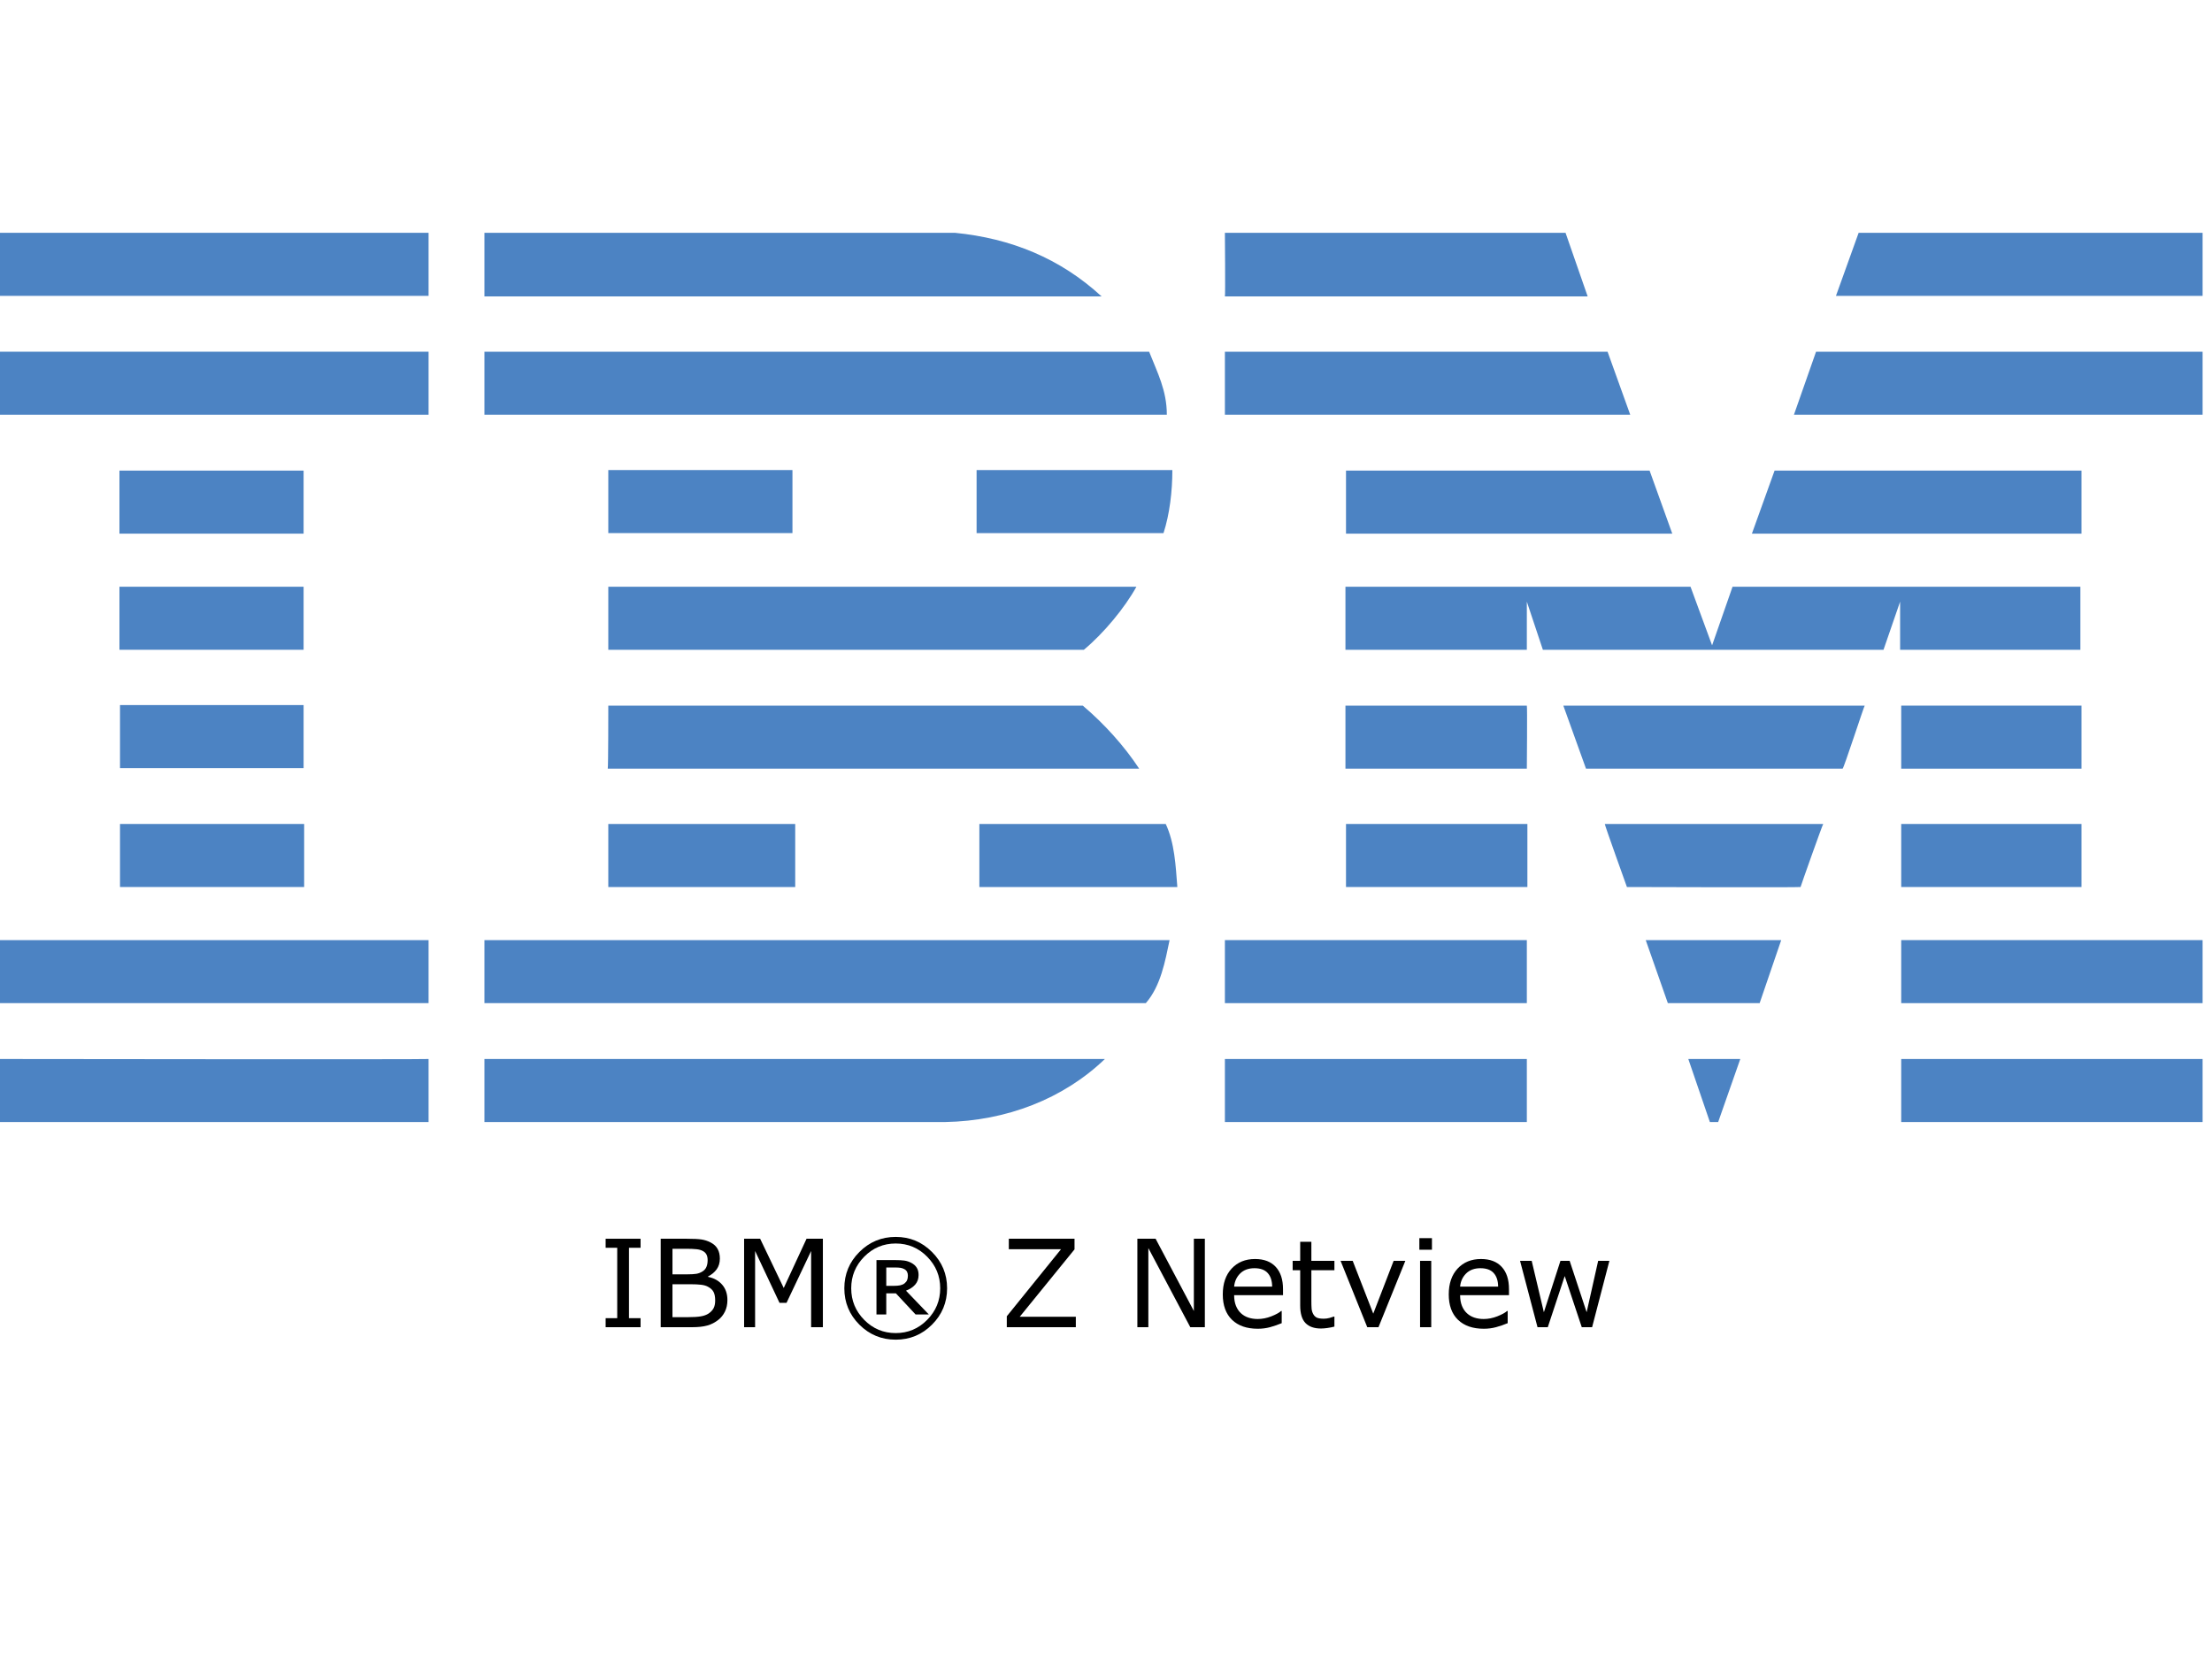
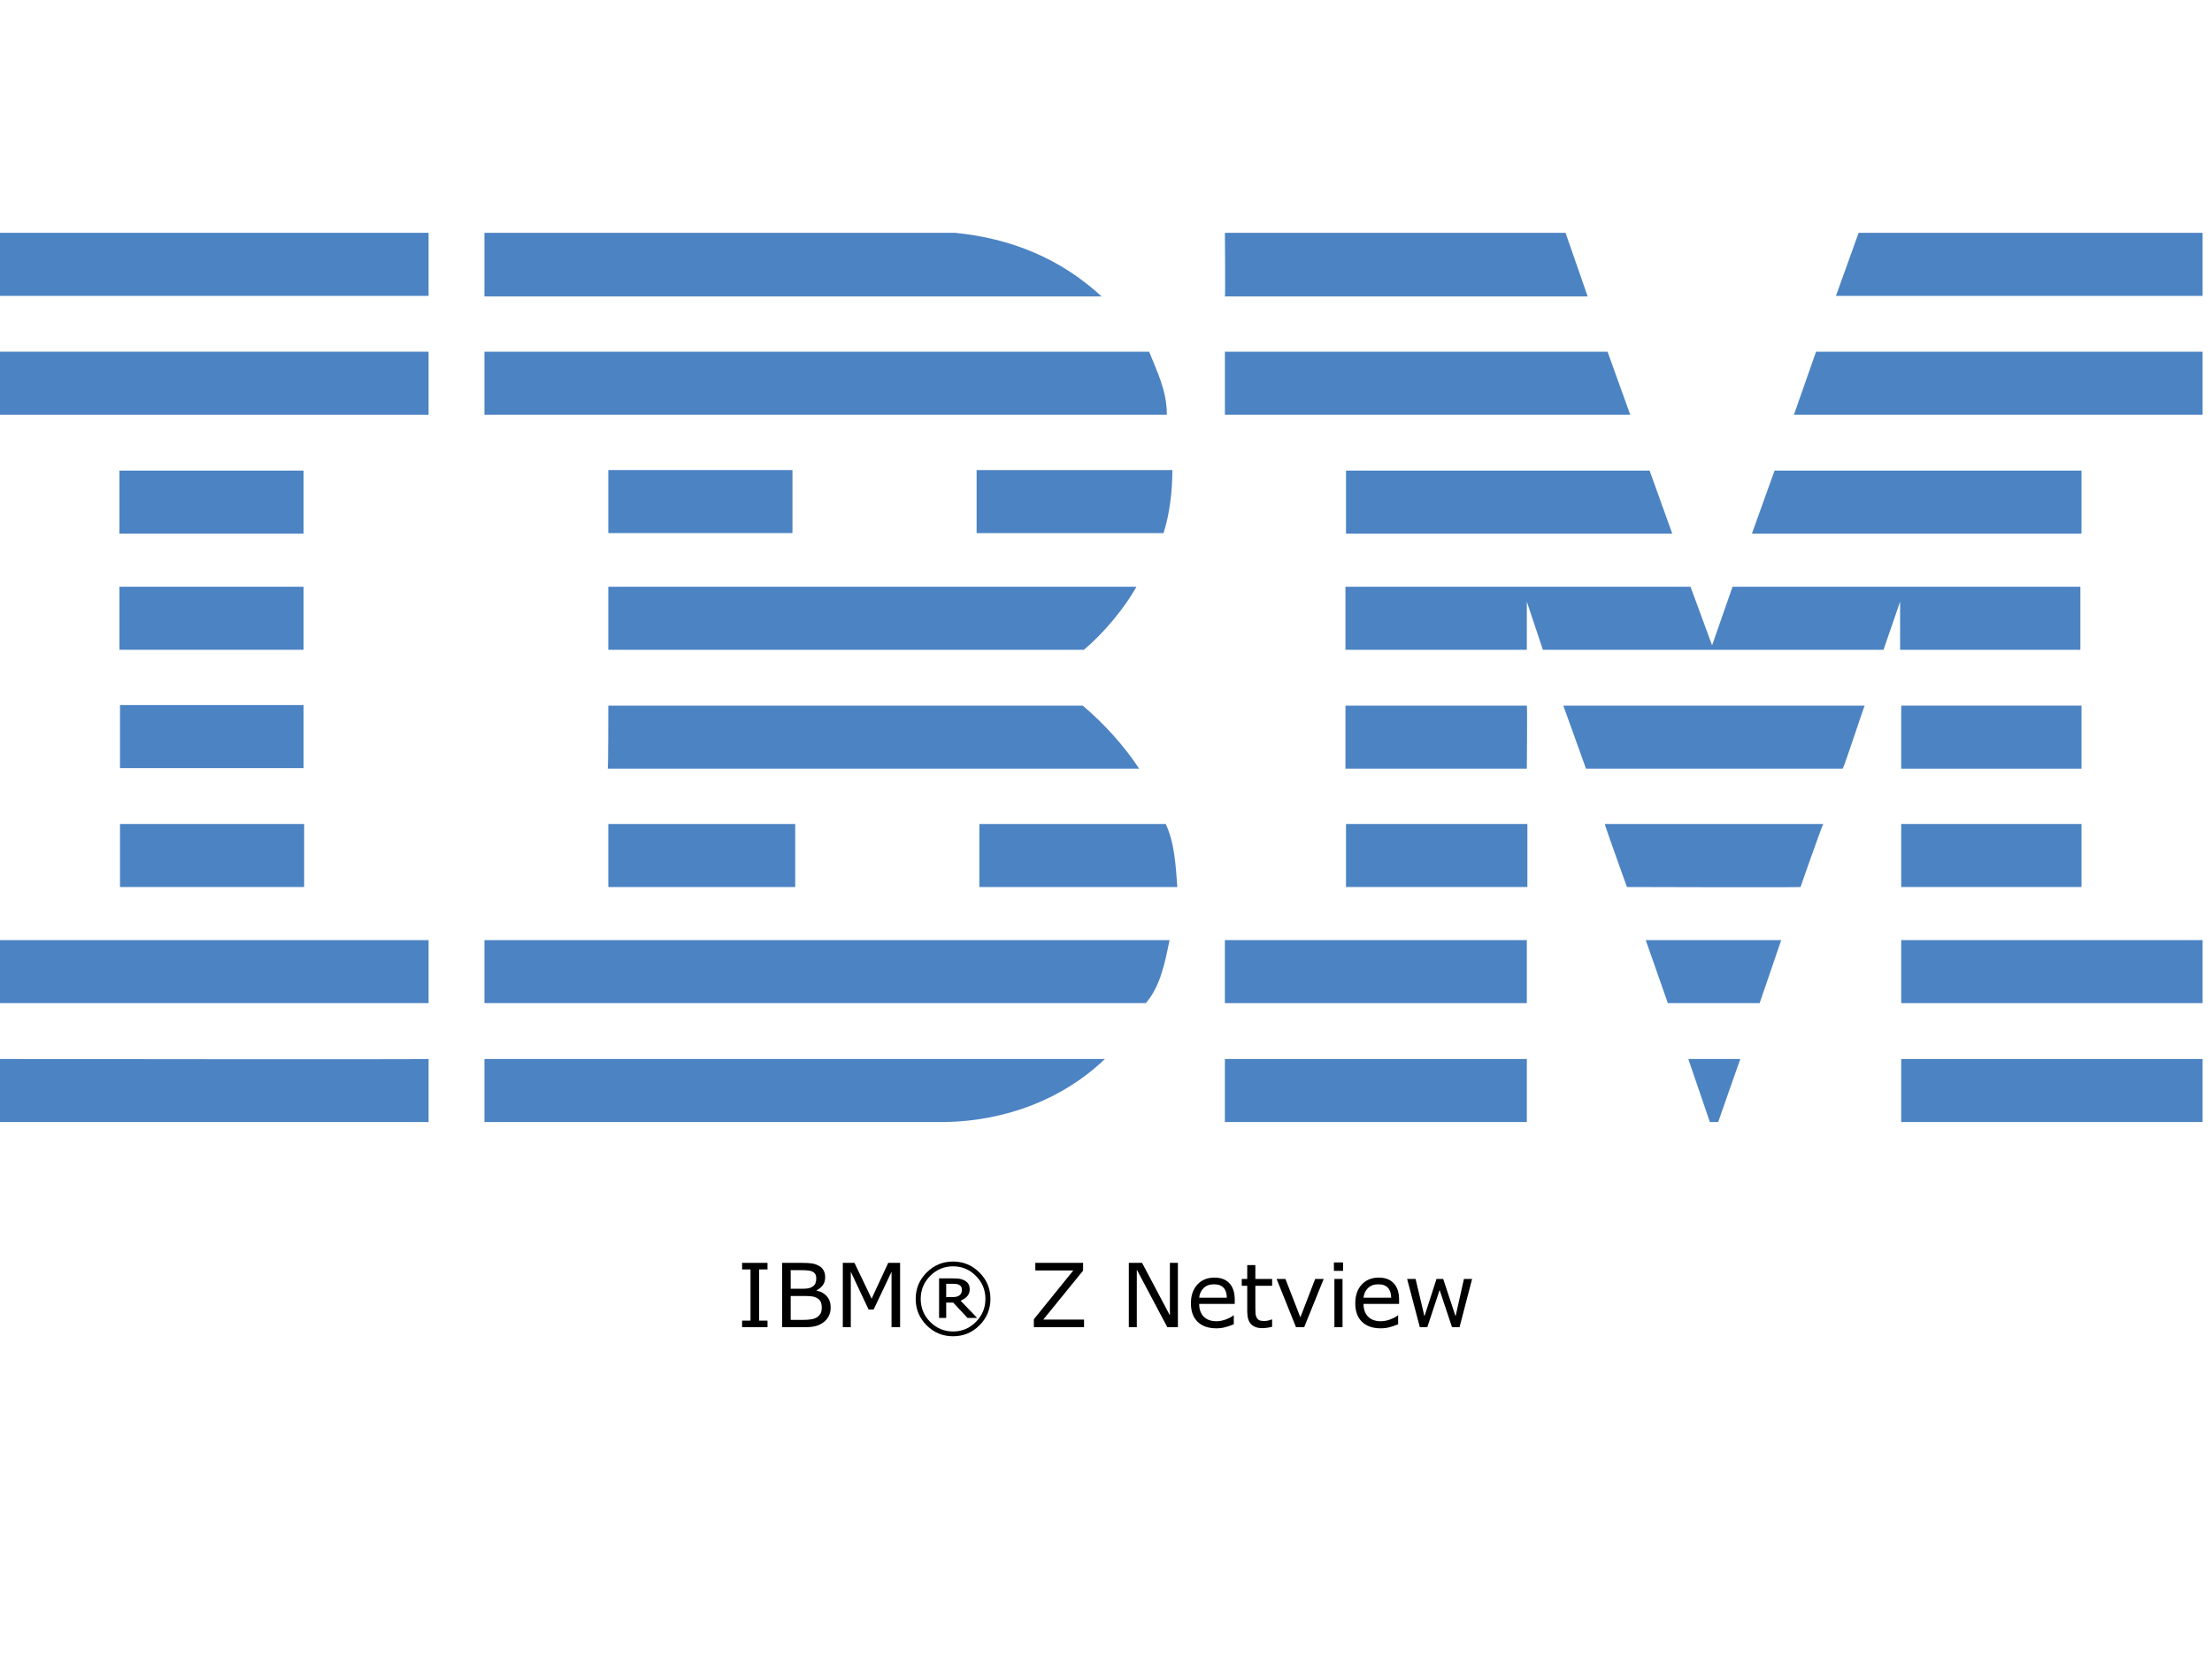
<svg xmlns="http://www.w3.org/2000/svg" id="Layer_1" x="0px" y="0px" viewBox="0 0 400 300" style="enable-background:new 0 0 400 245;" xml:space="preserve" version="1.1">
  <defs id="defs137" />
  <style type="text/css" id="style2"> .st0{fill:#4C83C3;} </style>
  <g id="g130">
    <path id="polygon4" class="st0" style="fill:#4c83c3" d="m 336.1,42.1 h 62.2 V 53.5 H 332 Z" />
    <path class="st0" d="m 221.5,42.1 h 61.6 l 4,11.5 c 0,0 -65.6,0 -65.6,0 0.1,-0.1 0,-11.5 0,-11.5 z" id="path6" />
    <path class="st0" d="m 172.7,42.1 c 10.1,1 19,4.6 26.5,11.5 0,0 -111.6,0 -111.6,0 0,0 0,-11.5 0,-11.5 z" id="path8" />
    <g id="g14">
      <path id="rect10" class="st0" style="fill:#4c83c3" d="m 0,42.1 h 77.5 v 11.4 H 0 Z" />
      <path class="st0" d="M 38.8,47.8" id="path12" />
    </g>
    <path class="st0" d="m 398.3,75 h -73.9 c 0,0 4,-11.4 4,-11.4 h 69.9 z" id="path16" />
    <path id="polygon18" class="st0" style="fill:#4c83c3" d="m 221.5,63.6 h 69.2 l 4.1,11.4 h -73.3 z" />
    <path class="st0" d="m 207.8,63.6 c 1.5,3.8 3.2,7 3.2,11.4 H 87.6 V 63.6 Z" id="path20" />
    <g id="g26">
      <path id="rect22" class="st0" style="fill:#4c83c3" d="m 0,63.6 h 77.5 v 11.4 H 0 Z" />
      <path class="st0" d="M 38.8,69.3" id="path24" />
    </g>
    <path id="polygon28" class="st0" style="fill:#4c83c3" d="m 376.4,85.1 v 11.4 h -59.6 l 4.1,-11.4 z" />
    <path id="polygon30" class="st0" style="fill:#4c83c3" d="M 243.4,96.5 V 85.1 h 54.9 l 4.1,11.4 z" />
    <path class="st0" d="m 212,85 c 0,3.9 -0.5,8 -1.6,11.4 H 176.6 V 85 Z" id="path32" />
    <g id="g38">
      <path id="rect34" class="st0" style="fill:#4c83c3" d="m 21.6,85.1 h 33.3 v 11.4 H 21.6 Z" />
      <path class="st0" d="M 38.3,90.8" id="path36" />
    </g>
    <g id="g44">
      <path id="rect40" class="st0" style="fill:#4c83c3" d="m 110,85 h 33.3 V 96.4 H 110 Z" />
      <path class="st0" d="M 126.6,90.8" id="path42" />
    </g>
    <path class="st0" d="m 276.1,108.8 c 0,0 0,8.7 0,8.7 h -32.8 v -11.4 h 62.4 l 3.9,10.6 c 0,0 3.7,-10.6 3.7,-10.6 h 62.9 v 11.4 h -32.6 c 0,0 0,-8.7 0,-8.7 l -3,8.7 H 279 Z" id="path46" />
    <path class="st0" d="m 110,106.1 h 95.5 v 0 c -2.1,3.8 -5.9,8.4 -9.5,11.4 0,0 -86,0 -86,0 0,0 0,-11.4 0,-11.4 z" id="path48" />
    <g id="g54">
      <path id="rect50" class="st0" style="fill:#4c83c3" d="m 21.6,106.1 h 33.3 v 11.4 H 21.6 Z" />
      <path class="st0" d="M 38.3,111.8" id="path52" />
    </g>
    <g id="g60">
      <path id="rect56" class="st0" style="fill:#4c83c3" d="m 343.8,127.6 h 32.6 V 139 h -32.6 z" />
      <path class="st0" d="M 360.1,133.3" id="path58" />
    </g>
    <path class="st0" d="M 276.1,127.6 H 243.3 V 139 c 0,0 32.8,0 32.8,0 0,-0.1 0.1,-11.4 0,-11.4 z" id="path62" />
    <path class="st0" d="m 337.2,127.6 c -0.1,0 -3.8,11.4 -4,11.4 h -46.4 c 0,0 -4.1,-11.4 -4.1,-11.4 z" id="path64" />
    <path class="st0" d="m 110,127.6 h 85.8 c 3.9,3.3 7.5,7.3 10.2,11.4 0.2,0 -96.1,0 -96.1,0 0.1,-0.1 0.1,-11.4 0.1,-11.4 z" id="path66" />
    <path class="st0" d="M 54.9,138.9 V 127.5 H 21.7 c 0,0 0,11.4 0,11.4 0,0 33.2,0 33.2,0 z" id="path68" />
    <g id="g74">
      <path id="rect70" class="st0" style="fill:#4c83c3" d="m 343.8,149 h 32.6 v 11.4 h -32.6 z" />
      <path class="st0" d="M 360.1,154.7" id="path72" />
    </g>
    <g id="g80">
      <path id="rect76" class="st0" style="fill:#4c83c3" d="m 243.4,149 h 32.8 v 11.4 h -32.8 z" />
      <path class="st0" d="M 259.8,154.7" id="path78" />
    </g>
    <path class="st0" d="m 325.6,160.4 c 0,-0.1 4,-11.4 4.1,-11.4 h -39.5 c -0.1,0 4,11.4 4,11.4 0,0 31.4,0.1 31.4,0 z" id="path82" />
    <path class="st0" d="m 110,160.4 c 0,0 0,-11.4 0,-11.4 h 33.8 c 0,0 0,11.4 0,11.4 -0.1,0 -33.8,0 -33.8,0 z" id="path84" />
    <path class="st0" d="m 210.8,149 c 1.6,3.4 1.8,7.5 2.1,11.4 H 177.1 V 149 Z" id="path86" />
    <g id="g92">
      <path id="rect88" class="st0" style="fill:#4c83c3" d="M 21.7,149 H 55 v 11.4 H 21.7 Z" />
      <path class="st0" d="M 38.3,154.7" id="path90" />
    </g>
    <g id="g98">
      <path id="rect94" class="st0" style="fill:#4c83c3" d="m 343.8,170 h 54.5 v 11.4 h -54.5 z" />
      <path class="st0" d="M 371,175.7" id="path96" />
    </g>
    <g id="g104">
      <path id="rect100" class="st0" style="fill:#4c83c3" d="m 221.5,170 h 54.6 v 11.4 h -54.6 z" />
      <path class="st0" d="M 248.8,175.7" id="path102" />
    </g>
    <path id="polygon106" class="st0" style="fill:#4c83c3" d="m 297.6,170 h 24.5 l -3.9,11.4 h -16.6 z" />
    <path class="st0" d="m 0,170 v 11.4 h 77.5 c 0,0 0,-11.4 0,-11.4 0,0 -77.6,0 -77.5,0 z" id="path108" />
    <path class="st0" d="m 211.5,170 c -0.8,3.8 -1.6,8.3 -4.3,11.4 h -1 H 87.6 V 170 Z" id="path110" />
    <path id="polygon112" class="st0" style="fill:#4c83c3" d="m 305.3,191.5 h 9.4 l -4,11.4 h -1.5 z" />
    <g id="g118">
      <path id="rect114" class="st0" style="fill:#4c83c3" d="m 343.8,191.5 h 54.5 v 11.4 h -54.5 z" />
      <path class="st0" d="M 371,197.2" id="path116" />
    </g>
    <path class="st0" d="m 87.6,202.9 v -11.4 c 0,0 111.9,0 112.2,0 -7.5,7.2 -17.8,11.2 -28.9,11.4 H 87.6" id="path120" />
    <g id="g126">
      <path id="rect122" class="st0" style="fill:#4c83c3" d="m 221.5,191.5 h 54.6 v 11.4 h -54.6 z" />
      <path class="st0" d="M 248.8,197.2" id="path124" />
    </g>
    <path class="st0" d="m 77.5,191.5 c 0,0 0,11.4 0,11.4 0,0 -77.4,0 -77.5,0 0,0 0,-11.4 0,-11.4 0,0 77.4,0.1 77.5,0 z" id="path128" />
  </g>
-   <g aria-label="IBM® Z Netview" id="text132" style="font-size:22px;text-anchor:middle">
-     <path d="m 115.835,240 h -6.316 v -1.633 h 2.095 V 225.638 h -2.095 v -1.633 h 6.316 v 1.633 h -2.095 v 12.729 h 2.095 z" id="path158" />
-     <path d="m 131.54,235.08 q 0,1.192 -0.451,2.105 -0.451,0.913 -1.214,1.504 -0.902,0.709 -1.987,1.01 Q 126.813,240 125.148,240 h -5.672 v -15.995 h 4.737 q 1.751,0 2.621,0.129 0.87,0.129 1.665,0.537 0.881,0.462 1.278,1.192 0.397,0.72 0.397,1.729 0,1.139 -0.58,1.944 -0.58,0.795 -1.547,1.278 v 0.086 q 1.622,0.333 2.557,1.429 0.935,1.085 0.935,2.75 z m -3.577,-7.208 q 0,-0.58 -0.193,-0.978 -0.193,-0.397 -0.623,-0.645 -0.505,-0.29 -1.225,-0.354 -0.72,-0.075 -1.783,-0.075 h -2.535 v 4.619 h 2.75 q 0.999,0 1.59,-0.097 0.591,-0.107 1.096,-0.43 0.505,-0.322 0.709,-0.827 0.215,-0.516 0.215,-1.214 z m 1.364,7.294 q 0,-0.967 -0.29,-1.536 -0.29,-0.569 -1.053,-0.967 -0.516,-0.269 -1.257,-0.344 -0.73,-0.086 -1.783,-0.086 h -3.341 v 5.951 h 2.814 q 1.396,0 2.288,-0.14 0.892,-0.15 1.461,-0.537 0.602,-0.419 0.881,-0.956 0.279,-0.537 0.279,-1.386 z" id="path160" />
-     <path d="m 148.803,240 h -2.127 v -13.782 l -4.447,9.378 h -1.268 l -4.415,-9.378 V 240 h -1.987 v -15.995 h 2.9 l 4.265,8.905 4.125,-8.905 h 2.954 z" id="path162" />
-     <path d="m 171.265,232.964 q 0,3.846 -2.729,6.574 -2.718,2.718 -6.563,2.718 -3.846,0 -6.574,-2.718 -2.718,-2.729 -2.718,-6.574 0,-3.846 2.718,-6.563 2.729,-2.729 6.574,-2.729 3.846,0 6.563,2.729 2.729,2.718 2.729,6.563 z m -1.246,0 q 0,-3.33 -2.363,-5.715 -2.353,-2.385 -5.683,-2.385 -3.33,0 -5.693,2.385 -2.353,2.385 -2.353,5.715 0,3.33 2.353,5.715 2.363,2.385 5.693,2.385 3.33,0 5.683,-2.385 2.363,-2.385 2.363,-5.715 z m -2.062,4.727 h -2.396 l -3.556,-3.813 h -1.74 v 3.813 h -1.772 v -9.829 h 3.352 q 1.01,0 1.665,0.086 0.655,0.086 1.289,0.419 0.677,0.365 0.988,0.892 0.322,0.516 0.322,1.3 0,1.042 -0.612,1.74 -0.602,0.688 -1.665,1.096 z m -3.781,-7.015 q 0,-0.387 -0.15,-0.688 -0.15,-0.301 -0.505,-0.494 -0.333,-0.183 -0.709,-0.236 -0.376,-0.054 -0.945,-0.054 h -1.601 v 3.319 h 1.364 q 0.666,0 1.149,-0.097 0.483,-0.107 0.795,-0.354 0.333,-0.269 0.462,-0.591 0.14,-0.322 0.14,-0.806 z" id="path164" />
-     <path d="m 194.543,240 h -12.482 v -1.977 l 9.808,-12.128 h -9.442 v -1.891 h 11.881 v 1.923 l -9.904,12.182 h 10.141 z" id="path166" />
-     <path d="m 217.875,240 h -2.632 l -7.584,-14.309 V 240 h -1.987 v -15.995 h 3.298 l 6.918,13.062 v -13.062 h 1.987 z" id="path168" />
-     <path d="m 232.012,234.21 h -8.841 q 0,1.106 0.333,1.934 0.333,0.816 0.913,1.343 0.559,0.516 1.321,0.773 0.773,0.258 1.697,0.258 1.225,0 2.46,-0.483 1.246,-0.494 1.772,-0.967 h 0.107 v 2.202 q -1.021,0.43 -2.084,0.72 -1.063,0.29 -2.234,0.29 -2.986,0 -4.662,-1.611 -1.676,-1.622 -1.676,-4.598 0,-2.943 1.601,-4.673 1.611,-1.729 4.232,-1.729 2.428,0 3.738,1.418 1.321,1.418 1.321,4.028 z m -1.966,-1.547 q -0.011,-1.59 -0.806,-2.46 -0.784,-0.87 -2.396,-0.87 -1.622,0 -2.589,0.956 -0.956,0.956 -1.085,2.374 z" id="path170" />
-     <path d="m 241.304,239.893 q -0.569,0.15 -1.246,0.247 -0.666,0.097 -1.192,0.097 -1.837,0 -2.793,-0.988 -0.956,-0.988 -0.956,-3.169 v -6.381 h -1.364 v -1.697 h 1.364 v -3.448 h 2.02 v 3.448 h 4.168 v 1.697 h -4.168 v 5.468 q 0,0.945 0.043,1.482 0.043,0.526 0.301,0.988 0.236,0.43 0.645,0.634 0.419,0.193 1.268,0.193 0.494,0 1.031,-0.14 0.537,-0.15 0.773,-0.247 h 0.107 z" id="path172" />
-     <path d="M 254.13,228.001 249.274,240 h -2.03 l -4.823,-11.999 h 2.191 l 3.717,9.55 3.685,-9.55 z" id="path174" />
-     <path d="m 258.942,225.992 h -2.277 v -2.095 h 2.277 z M 258.813,240 h -2.02 v -11.999 h 2.02 z" id="path176" />
-     <path d="m 272.875,234.21 h -8.841 q 0,1.106 0.333,1.934 0.333,0.816 0.913,1.343 0.559,0.516 1.321,0.773 0.773,0.258 1.697,0.258 1.225,0 2.46,-0.483 1.246,-0.494 1.772,-0.967 h 0.107 v 2.202 q -1.021,0.43 -2.084,0.72 -1.063,0.29 -2.234,0.29 -2.986,0 -4.662,-1.611 -1.676,-1.622 -1.676,-4.598 0,-2.943 1.601,-4.673 1.611,-1.729 4.232,-1.729 2.428,0 3.738,1.418 1.321,1.418 1.321,4.028 z m -1.966,-1.547 q -0.011,-1.59 -0.806,-2.46 -0.784,-0.87 -2.396,-0.87 -1.622,0 -2.589,0.956 -0.956,0.956 -1.085,2.374 z" id="path178" />
-     <path d="M 291.029,228.001 287.903,240 h -1.869 L 282.951,230.751 279.89,240 h -1.858 l -3.158,-11.999 h 2.105 l 2.202,9.292 2.997,-9.292 h 1.665 l 3.072,9.292 2.084,-9.292 z" id="path180" />
+   <g aria-label="IBM® Z Netview" id="text132" style="font-size:16px;text-anchor:middle">
+     <path d="m 138.789,240 h -4.594 v -1.188 h 1.523 v -9.258 h -1.523 v -1.188 h 4.594 v 1.188 h -1.523 v 9.258 h 1.523 z" id="path158" />
+     <path d="m 150.211,236.422 q 0,0.867 -0.328,1.531 -0.328,0.664 -0.883,1.094 -0.656,0.516 -1.445,0.734 Q 146.773,240 145.562,240 h -4.125 v -11.633 h 3.445 q 1.273,0 1.906,0.094 0.633,0.094 1.211,0.391 0.641,0.336 0.93,0.867 0.289,0.523 0.289,1.258 0,0.828 -0.422,1.414 -0.422,0.578 -1.125,0.93 v 0.062 q 1.18,0.242 1.859,1.039 0.68,0.789 0.68,2 z m -2.602,-5.242 q 0,-0.422 -0.141,-0.711 -0.141,-0.289 -0.453,-0.469 -0.367,-0.211 -0.891,-0.258 -0.523,-0.055 -1.297,-0.055 h -1.844 v 3.359 h 2 q 0.727,0 1.156,-0.07 0.43,-0.078 0.797,-0.312 0.367,-0.234 0.516,-0.602 0.156,-0.375 0.156,-0.883 z m 0.992,5.305 q 0,-0.703 -0.211,-1.117 -0.211,-0.414 -0.766,-0.703 -0.375,-0.195 -0.914,-0.25 -0.531,-0.062 -1.297,-0.062 h -2.43 v 4.328 h 2.047 q 1.016,0 1.664,-0.102 0.648,-0.109 1.062,-0.391 0.438,-0.305 0.641,-0.695 0.203,-0.391 0.203,-1.008 z" id="path160" />
+     <path d="m 162.766,240 h -1.547 v -10.023 l -3.234,6.82 h -0.922 l -3.211,-6.82 V 240 h -1.445 v -11.633 h 2.109 l 3.102,6.477 3,-6.477 h 2.148 z" id="path162" />
+     <path d="m 179.102,234.883 q 0,2.797 -1.984,4.781 -1.977,1.977 -4.773,1.977 -2.797,0 -4.781,-1.977 -1.977,-1.984 -1.977,-4.781 0,-2.797 1.977,-4.773 1.984,-1.984 4.781,-1.984 2.797,0 4.773,1.984 1.984,1.977 1.984,4.773 z m -0.906,0 q 0,-2.422 -1.719,-4.156 -1.711,-1.734 -4.133,-1.734 -2.422,0 -4.141,1.734 -1.711,1.734 -1.711,4.156 0,2.422 1.711,4.156 1.719,1.734 4.141,1.734 2.422,0 4.133,-1.734 1.719,-1.734 1.719,-4.156 z m -1.5,3.438 h -1.742 l -2.586,-2.773 h -1.266 v 2.773 h -1.289 v -7.148 h 2.438 q 0.734,0 1.211,0.062 0.477,0.062 0.938,0.305 0.492,0.266 0.719,0.648 0.234,0.375 0.234,0.945 0,0.758 -0.445,1.266 -0.438,0.5 -1.211,0.797 z m -2.75,-5.102 q 0,-0.281 -0.109,-0.5 -0.109,-0.219 -0.367,-0.359 -0.242,-0.133 -0.516,-0.172 -0.273,-0.039 -0.688,-0.039 h -1.164 v 2.414 h 0.992 q 0.484,0 0.836,-0.07 0.352,-0.078 0.578,-0.258 0.242,-0.195 0.336,-0.43 0.102,-0.234 0.102,-0.586 z" id="path164" />
+     <path d="m 196.031,240 h -9.078 v -1.438 l 7.133,-8.82 h -6.867 v -1.375 h 8.641 v 1.398 l -7.203,8.859 h 7.375 z" id="path166" />
+     <path d="m 213,240 h -1.914 l -5.516,-10.406 V 240 H 204.125 v -11.633 h 2.398 l 5.031,9.5 v -9.5 H 213 Z" id="path168" />
+     <path d="m 223.281,235.789 h -6.43 q 0,0.805 0.242,1.406 0.242,0.594 0.664,0.977 0.406,0.375 0.961,0.562 0.562,0.188 1.234,0.188 0.891,0 1.789,-0.352 0.906,-0.359 1.289,-0.703 h 0.078 v 1.602 q -0.742,0.312 -1.516,0.523 -0.773,0.211 -1.625,0.211 -2.172,0 -3.391,-1.172 -1.219,-1.18 -1.219,-3.344 0,-2.141 1.164,-3.398 1.172,-1.258 3.078,-1.258 1.766,0 2.719,1.031 0.961,1.031 0.961,2.93 z m -1.43,-1.125 q -0.008,-1.156 -0.586,-1.789 -0.57,-0.633 -1.742,-0.633 -1.18,0 -1.883,0.695 -0.695,0.695 -0.789,1.727 z" id="path170" />
+     <path d="m 230.039,239.922 q -0.414,0.109 -0.906,0.18 -0.484,0.07 -0.867,0.07 -1.336,0 -2.031,-0.719 -0.695,-0.719 -0.695,-2.305 v -4.641 h -0.992 v -1.234 h 0.992 v -2.508 h 1.469 v 2.508 h 3.031 v 1.234 h -3.031 v 3.977 q 0,0.688 0.031,1.078 0.031,0.383 0.219,0.719 0.172,0.312 0.469,0.461 0.305,0.141 0.922,0.141 0.359,0 0.75,-0.102 0.391,-0.109 0.562,-0.18 h 0.078 z" id="path172" />
+     <path d="M 239.367,231.273 235.836,240 h -1.477 l -3.508,-8.727 h 1.594 l 2.703,6.945 2.68,-6.945 z" id="path174" />
+     <path d="m 242.867,229.812 h -1.656 v -1.523 h 1.656 z M 242.773,240 h -1.469 v -8.727 h 1.469 z" id="path176" />
+     <path d="m 253,235.789 h -6.43 q 0,0.805 0.242,1.406 0.242,0.594 0.664,0.977 0.406,0.375 0.961,0.562 0.562,0.188 1.234,0.188 0.891,0 1.789,-0.352 0.906,-0.359 1.289,-0.703 h 0.078 v 1.602 q -0.742,0.312 -1.516,0.523 -0.773,0.211 -1.625,0.211 -2.172,0 -3.391,-1.172 -1.219,-1.18 -1.219,-3.344 0,-2.141 1.164,-3.398 1.172,-1.258 3.078,-1.258 1.766,0 2.719,1.031 Q 253,233.094 253,234.992 Z m -1.43,-1.125 q -0.008,-1.156 -0.586,-1.789 -0.57,-0.633 -1.742,-0.633 -1.18,0 -1.883,0.695 -0.695,0.695 -0.789,1.727 z" id="path178" />
+     <path d="M 266.203,231.273 263.93,240 h -1.359 L 260.328,233.273 258.102,240 H 256.75 l -2.297,-8.727 h 1.531 l 1.602,6.758 2.18,-6.758 h 1.211 l 2.234,6.758 1.516,-6.758 z" id="path180" />
  </g>
</svg>
